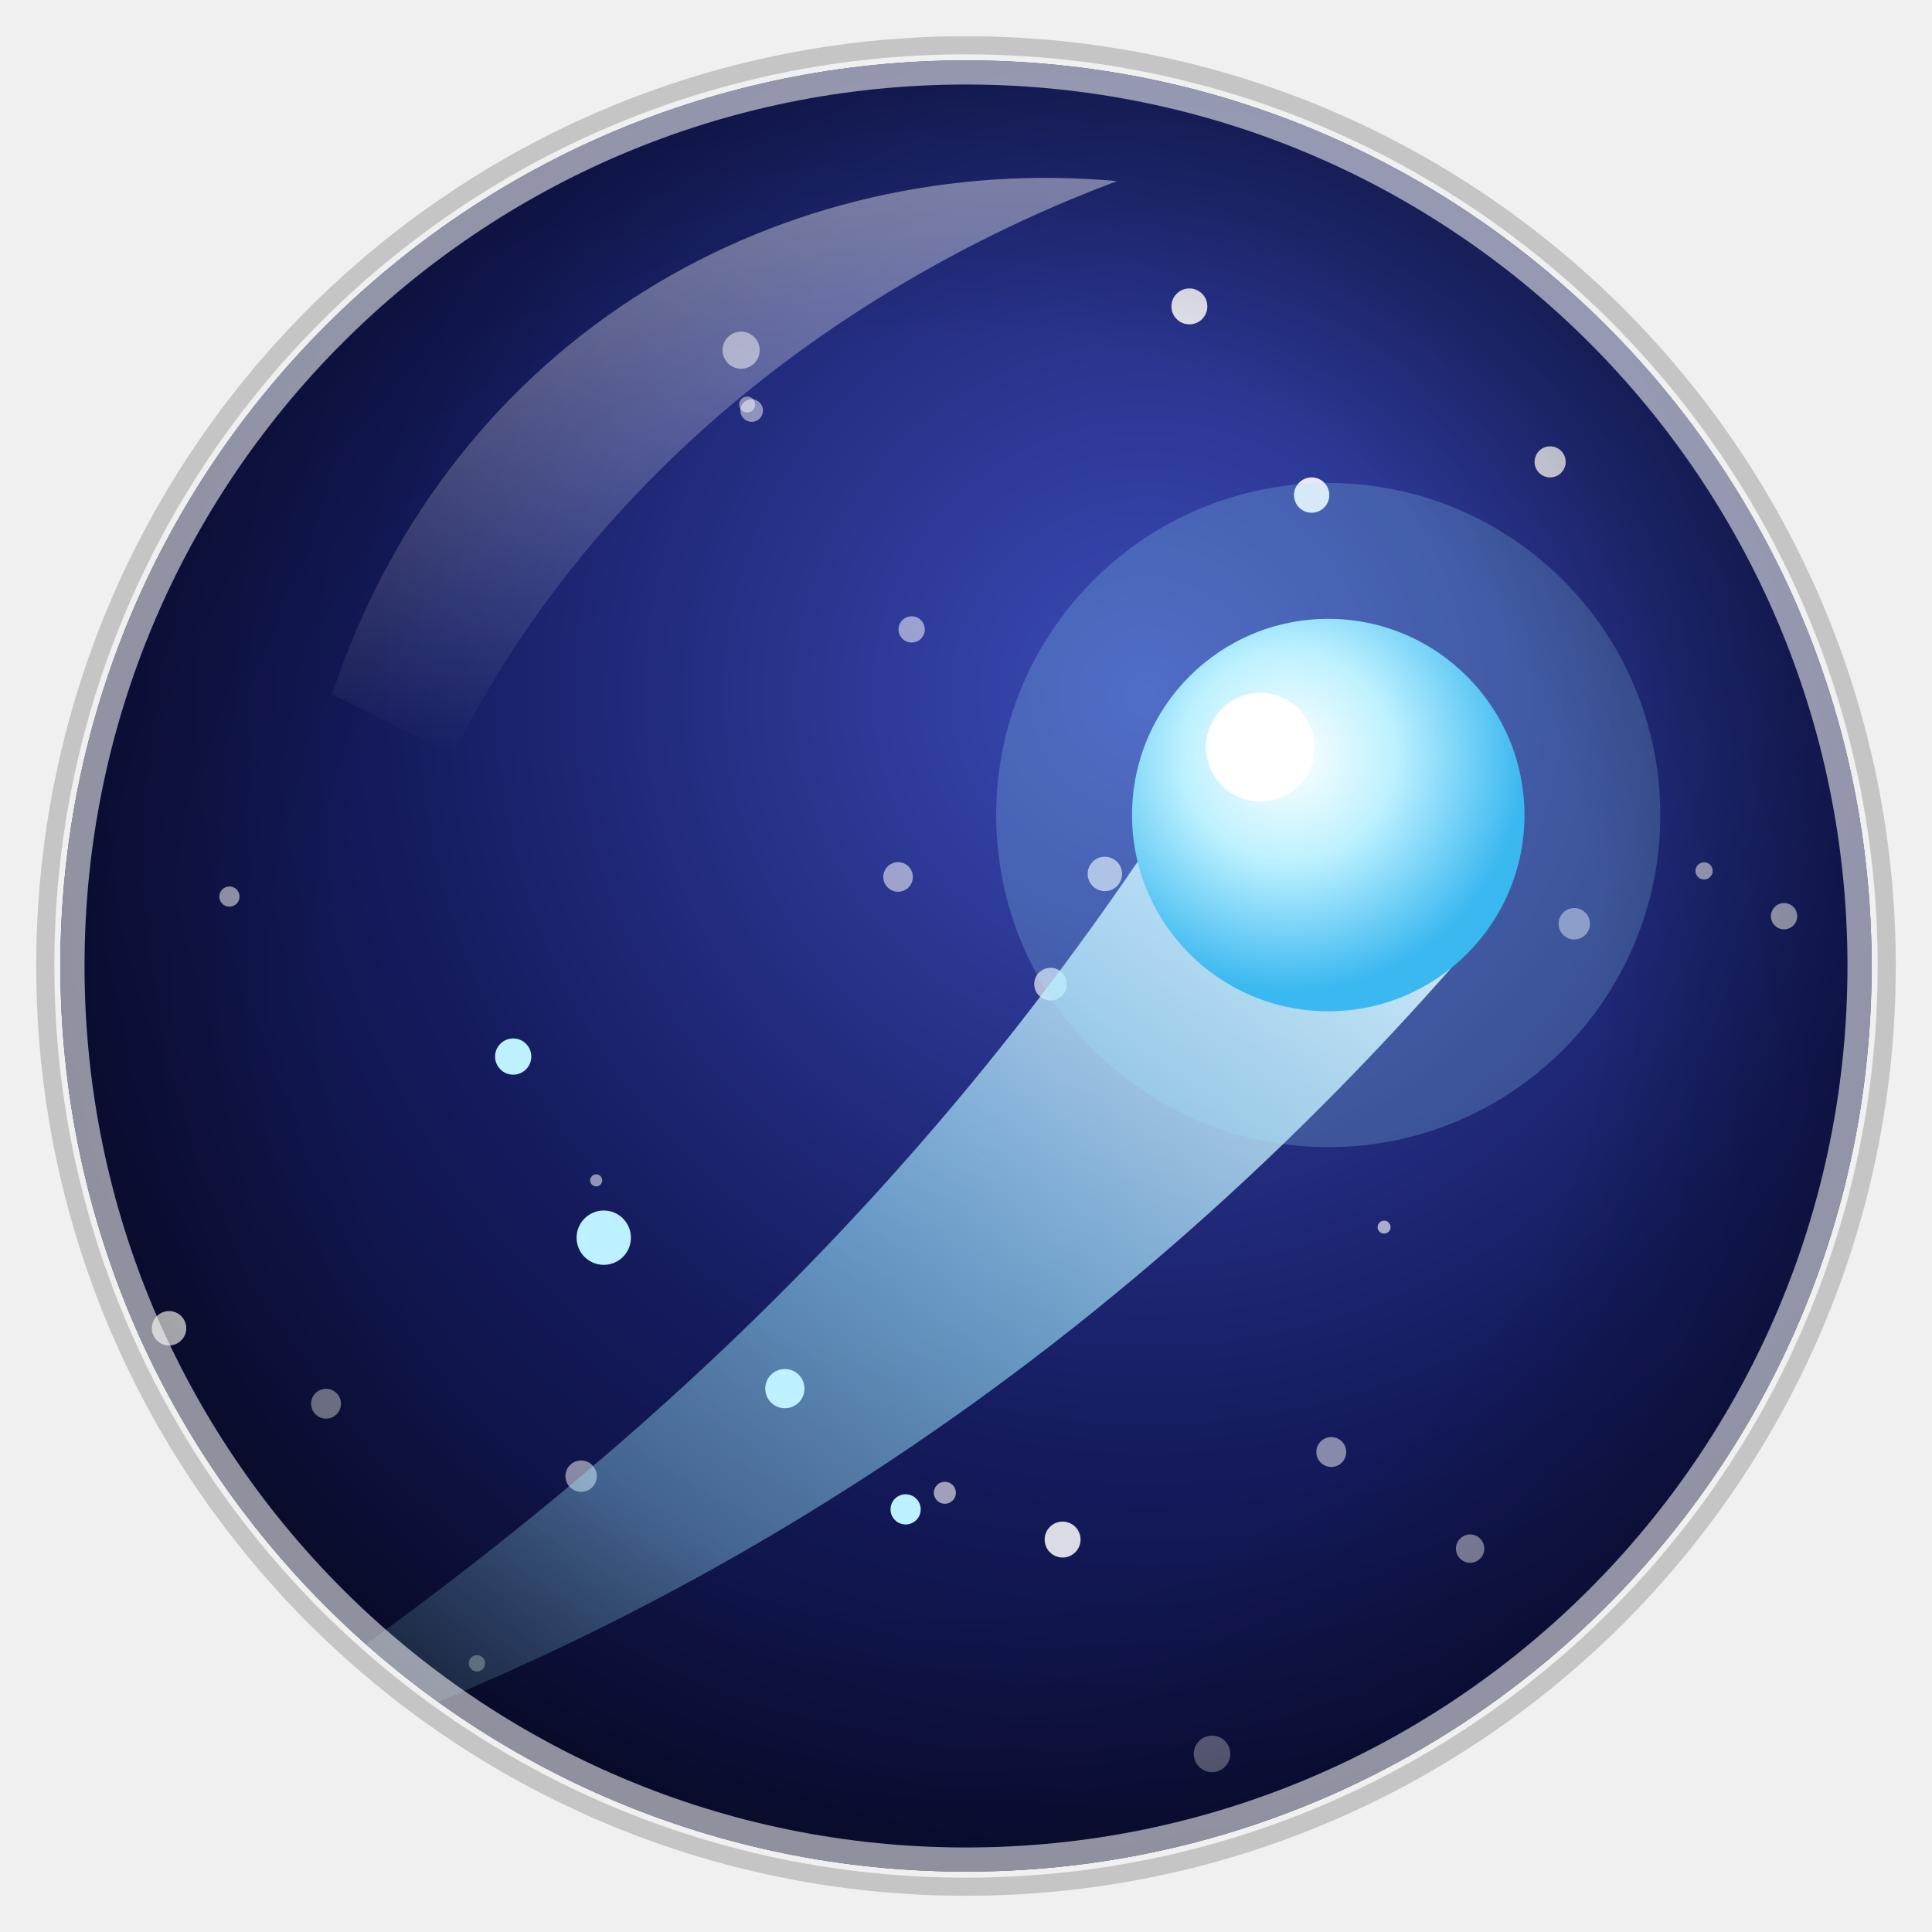
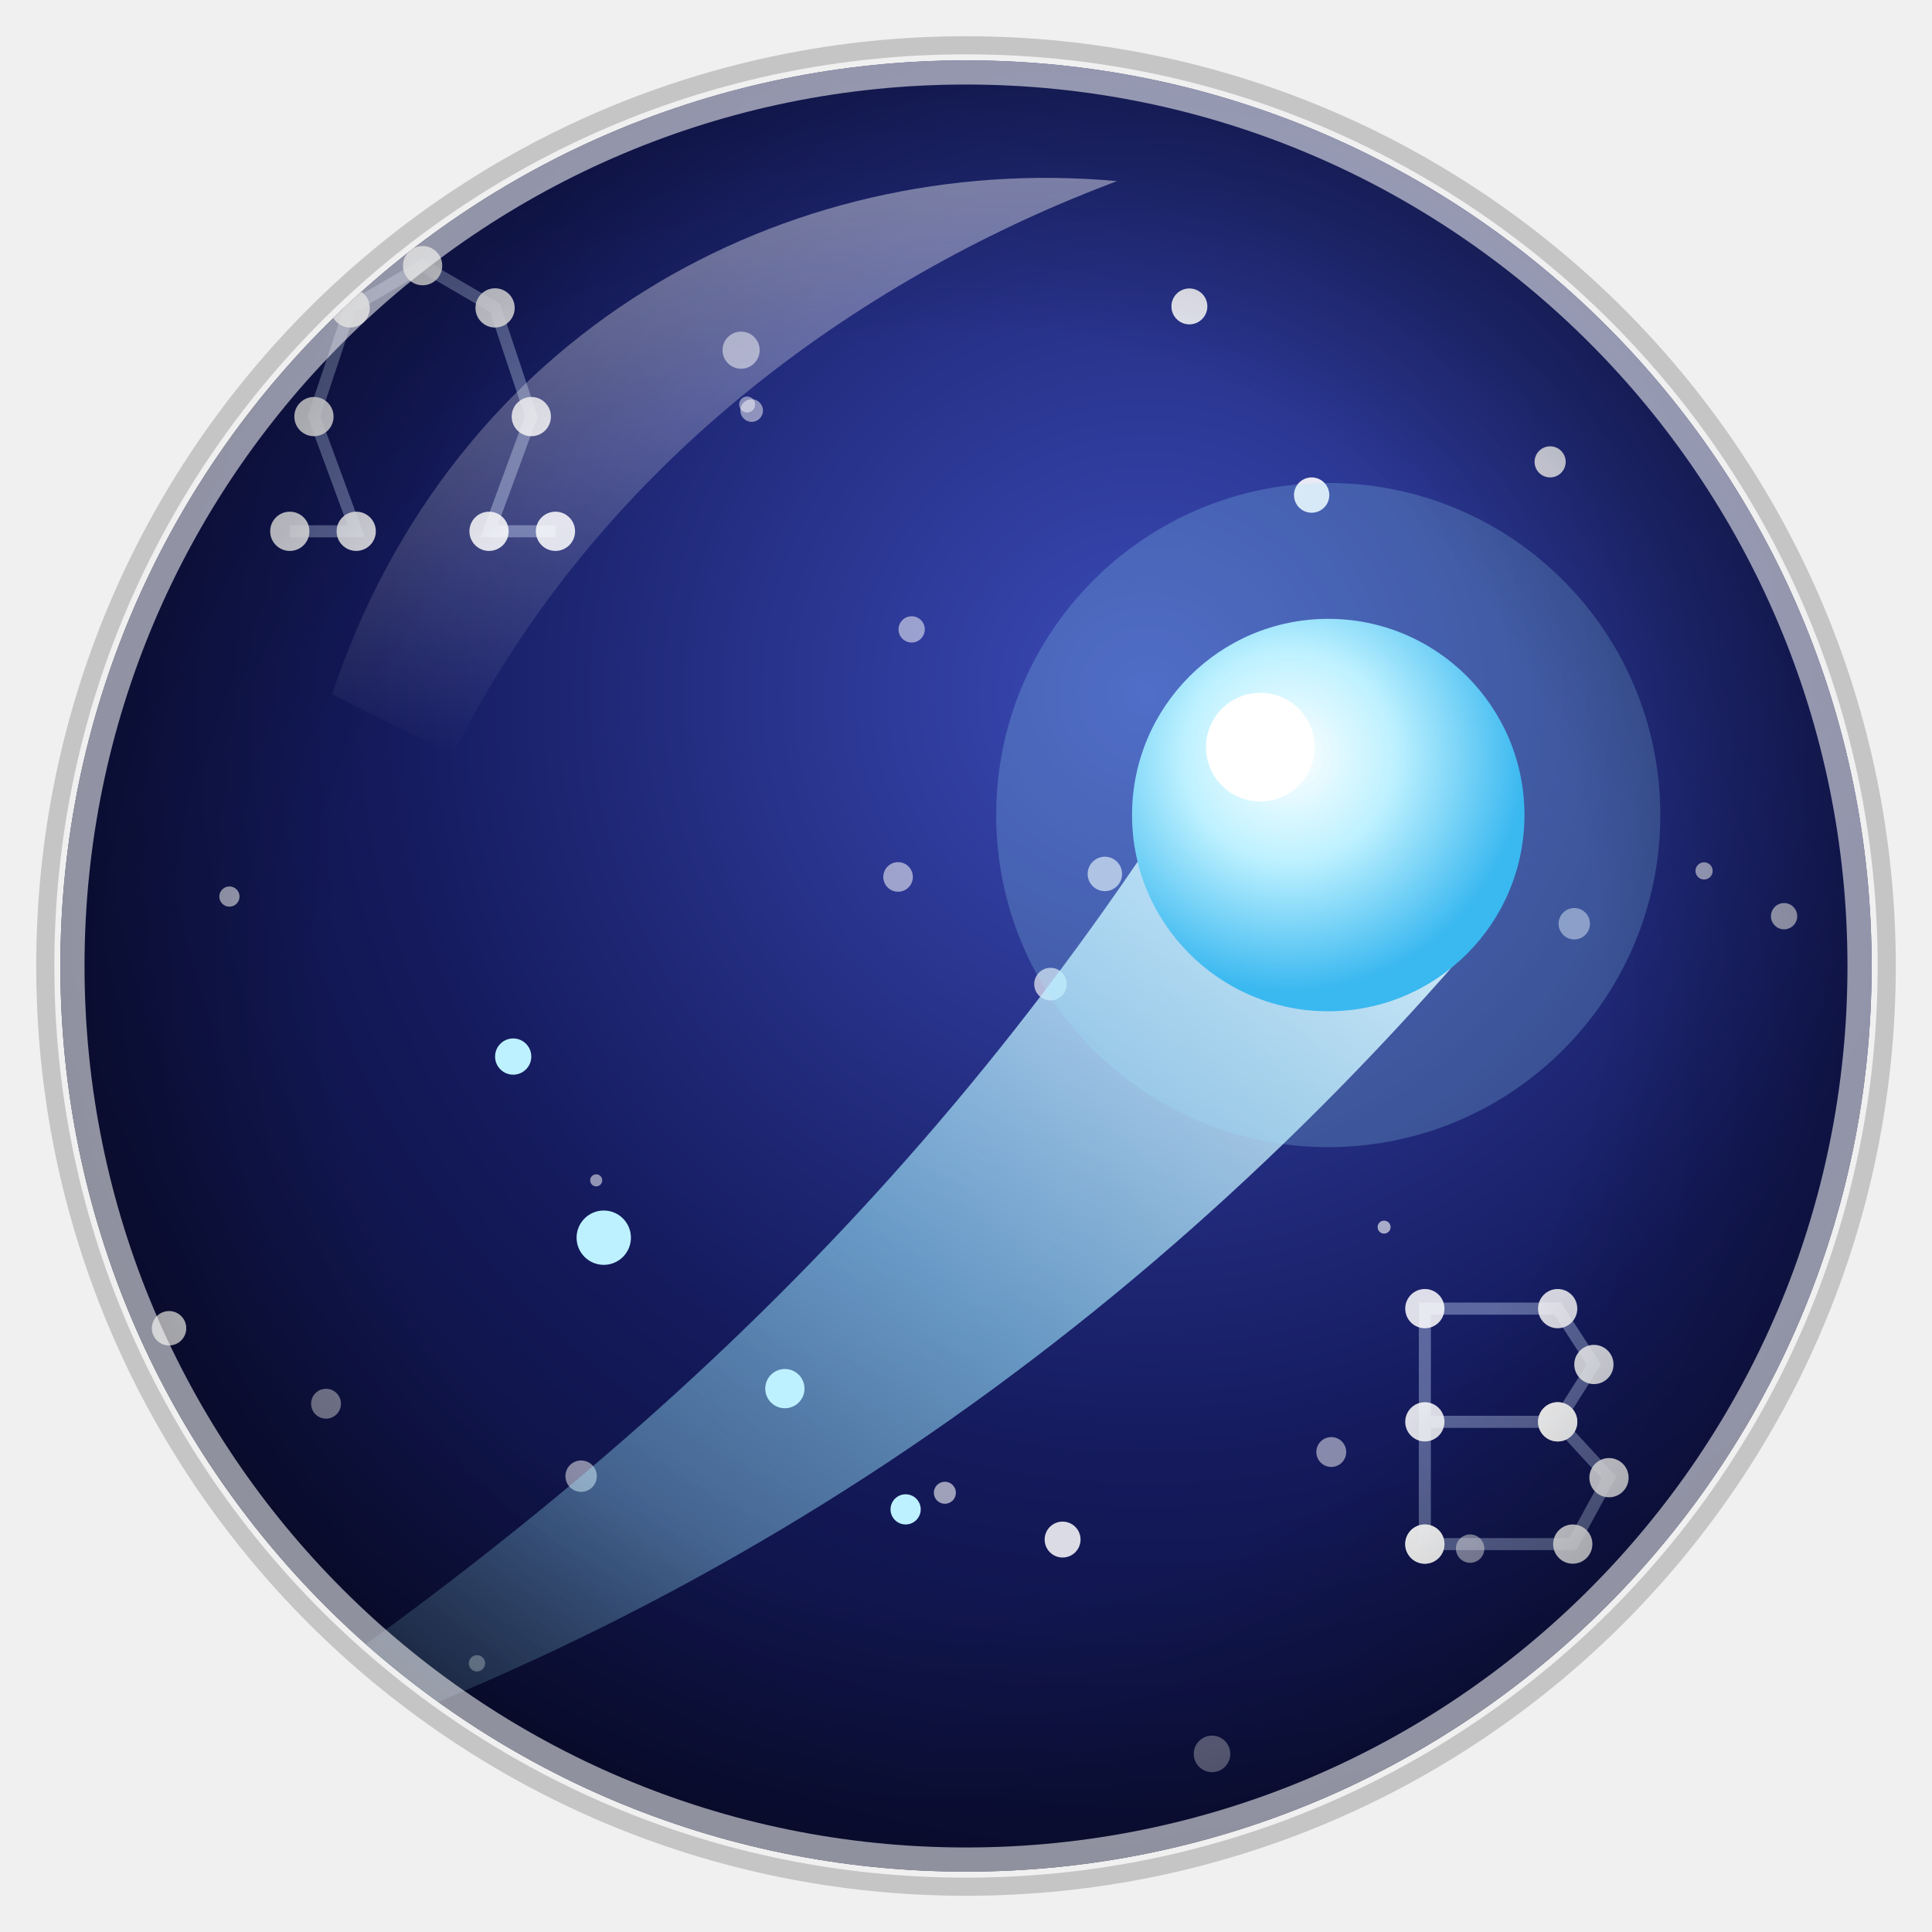
<svg xmlns="http://www.w3.org/2000/svg" viewBox="0 0 128 128" fill="none">
  <defs>
    <radialGradient id="cmbg" cx=".6" cy=".35" r=".85">
      <stop offset="0" stop-color="#3B4BB8" />
      <stop offset=".5" stop-color="#141A5C" />
      <stop offset="1" stop-color="#05071E" />
    </radialGradient>
    <linearGradient id="cmtail" x1="0" y1="1" x2="1" y2="0">
      <stop offset="0" stop-color="#9BE7FF00" />
      <stop offset="0.55" stop-color="#9BE7FF99" />
      <stop offset="1" stop-color="#FFFFFF" />
    </linearGradient>
    <radialGradient id="cmhead" cx=".4" cy=".35" r=".6">
      <stop offset="0" stop-color="#FFFFFF" />
      <stop offset="0.45" stop-color="#BDF1FF" />
      <stop offset="1" stop-color="#3AB8F0" />
    </radialGradient>
    <clipPath id="cmclip">
      <circle cx="64" cy="64" r="60" />
    </clipPath>
    <linearGradient id="cmgloss" x1="0" y1="0" x2="0" y2="1">
      <stop offset="0" stop-color="#fff" stop-opacity=".42" />
      <stop offset="1" stop-color="#fff" stop-opacity="0" />
    </linearGradient>
    <radialGradient id="cmvig" cx=".5" cy=".5" r=".5">
      <stop offset=".7" stop-color="#000" stop-opacity="0" />
      <stop offset="1" stop-color="#000" stop-opacity=".28" />
    </radialGradient>
  </defs>
  <circle cx="64" cy="64" r="60" fill="url(#cmbg)" />
  <g clip-path="url(#cmclip)">
+     <path d="M19.2 35.2 L23.6 35.2 L20.8 27.6 L23.2 20.4 L28.0 17.6 L32.8 20.4 L35.2 27.6 L32.4 35.2 L36.8 35.2" fill="none" stroke="#CFE0FF" stroke-opacity=".38" stroke-width=".8" />
+     <circle cx="19.2" cy="35.2" r="1.3" fill="#fff" opacity=".85" />
+     <circle cx="23.6" cy="35.2" r="1.3" fill="#fff" opacity=".85" />
+     <circle cx="20.8" cy="27.6" r="1.3" fill="#fff" opacity=".85" />
+     <circle cx="23.2" cy="20.4" r="1.3" fill="#fff" opacity=".85" />
+     <circle cx="28.0" cy="17.6" r="1.3" fill="#fff" opacity=".85" />
+     <circle cx="32.8" cy="20.4" r="1.3" fill="#fff" opacity=".85" />
+     <circle cx="35.2" cy="27.6" r="1.3" fill="#fff" opacity=".85" />
+     <circle cx="32.4" cy="35.2" r="1.3" fill="#fff" opacity=".85" />
+     <circle cx="36.8" cy="35.2" r="1.3" fill="#fff" opacity=".85" />
+     <path d="M94.4 102.3 L94.4 86.7 L103.2 86.7 L105.6 90.4 L103.2 94.2 L94.4 94.2" fill="none" stroke="#CFE0FF" stroke-opacity=".38" stroke-width=".8" />
+     <circle cx="94.4" cy="102.3" r="1.3" fill="#fff" opacity=".85" />
+     <circle cx="94.4" cy="86.7" r="1.3" fill="#fff" opacity=".85" />
+     <circle cx="103.2" cy="86.7" r="1.3" fill="#fff" opacity=".85" />
+     <circle cx="105.6" cy="90.4" r="1.3" fill="#fff" opacity=".85" />
+     <circle cx="103.2" cy="94.2" r="1.3" fill="#fff" opacity=".85" />
+     <circle cx="94.4" cy="94.2" r="1.3" fill="#fff" opacity=".85" />
+     <path d="M103.2 94.2 L106.6 97.9 L104.2 102.3 L94.4 102.3" fill="none" stroke="#CFE0FF" stroke-opacity=".38" stroke-width=".8" />
+     <circle cx="103.2" cy="94.2" r="1.3" fill="#fff" opacity=".85" />
+     <circle cx="106.6" cy="97.9" r="1.3" fill="#fff" opacity=".85" />
+     <circle cx="104.2" cy="102.3" r="1.3" fill="#fff" opacity=".85" />
+     <circle cx="94.4" cy="102.3" r="1.3" fill="#fff" opacity=".85" />
    <circle cx="78.8" cy="20.3" r="1.19" fill="#fff" opacity="0.89" />
    <circle cx="86.9" cy="32.8" r="1.17" fill="#fff" opacity="0.89" />
    <circle cx="102.0" cy="14.7" r="0.86" fill="#fff" opacity="0.72" />
    <circle cx="80.3" cy="116.2" r="1.21" fill="#fff" opacity="0.37" />
    <circle cx="49.8" cy="27.2" r="0.75" fill="#fff" opacity="0.49" />
    <circle cx="38.5" cy="97.8" r="1.04" fill="#fff" opacity="0.50" />
    <circle cx="88.2" cy="96.2" r="0.99" fill="#fff" opacity="0.49" />
    <circle cx="11.2" cy="88.0" r="1.14" fill="#fff" opacity="0.84" />
    <circle cx="59.5" cy="58.1" r="0.98" fill="#fff" opacity="0.54" />
    <circle cx="49.5" cy="26.8" r="0.53" fill="#fff" opacity="0.47" />
    <circle cx="70.4" cy="102.0" r="1.19" fill="#fff" opacity="0.84" />
    <circle cx="118.4" cy="99.4" r="0.52" fill="#fff" opacity="0.48" />
    <circle cx="15.2" cy="59.4" r="0.67" fill="#fff" opacity="0.59" />
    <circle cx="21.6" cy="93.0" r="0.99" fill="#fff" opacity="0.46" />
    <circle cx="115.3" cy="14.4" r="0.50" fill="#fff" opacity="0.75" />
    <circle cx="39.5" cy="78.2" r="0.40" fill="#fff" opacity="0.53" />
    <circle cx="31.6" cy="110.2" r="0.54" fill="#fff" opacity="0.42" />
    <circle cx="83.1" cy="46.9" r="1.07" fill="#fff" opacity="0.54" />
    <circle cx="97.4" cy="102.6" r="0.94" fill="#fff" opacity="0.50" />
    <circle cx="102.7" cy="30.6" r="1.03" fill="#fff" opacity="0.84" />
    <circle cx="73.2" cy="57.9" r="1.14" fill="#fff" opacity="0.64" />
    <circle cx="49.1" cy="23.2" r="1.23" fill="#fff" opacity="0.51" />
    <circle cx="110.8" cy="112.4" r="0.46" fill="#fff" opacity="0.74" />
    <circle cx="60.4" cy="41.7" r="0.87" fill="#fff" opacity="0.52" />
    <circle cx="69.6" cy="65.2" r="1.08" fill="#fff" opacity="0.65" />
    <circle cx="118.2" cy="60.7" r="0.87" fill="#fff" opacity="0.63" />
    <circle cx="104.3" cy="61.2" r="1.04" fill="#fff" opacity="0.45" />
    <circle cx="91.7" cy="81.3" r="0.43" fill="#fff" opacity="0.62" />
    <circle cx="112.9" cy="57.7" r="0.57" fill="#fff" opacity="0.58" />
    <circle cx="62.6" cy="98.9" r="0.73" fill="#fff" opacity="0.59" />
    <path class="cmv-tail" d="M8 120 C36 102 60 82 80 50 L98 62 C74 90 44 110 8 120 Z" fill="url(#cmtail)" />
    <circle class="cmv-dust" style="--i:0" cx="40" cy="82" r="1.8" fill="#BDF1FF" />
    <circle class="cmv-dust" style="--i:1" cx="52" cy="92" r="1.3" fill="#BDF1FF" />
    <circle class="cmv-dust" style="--i:2" cx="34" cy="70" r="1.2" fill="#BDF1FF" />
    <circle class="cmv-dust" style="--i:3" cx="60" cy="100" r="1" fill="#BDF1FF" />
    <g class="cmv-head">
      <circle cx="88" cy="54" r="22" fill="#9BE7FF" opacity=".22" />
      <circle cx="88" cy="54" r="13" fill="url(#cmhead)" />
      <circle cx="83.5" cy="49.5" r="3.6" fill="#fff" />
    </g>
    <circle cx="64" cy="64" r="60" fill="url(#cmvig)" />
  </g>
  <path d="M22 46 C30 22 52 10 74 12 C58 18 40 30 30 50 Z" fill="url(#cmgloss)" />
  <circle cx="64" cy="64" r="59.2" fill="none" stroke="#fff" stroke-opacity=".55" stroke-width="1.6" />
  <circle cx="64" cy="64" r="61" fill="none" stroke="#000" stroke-opacity=".18" stroke-width="1.2" />
</svg>
